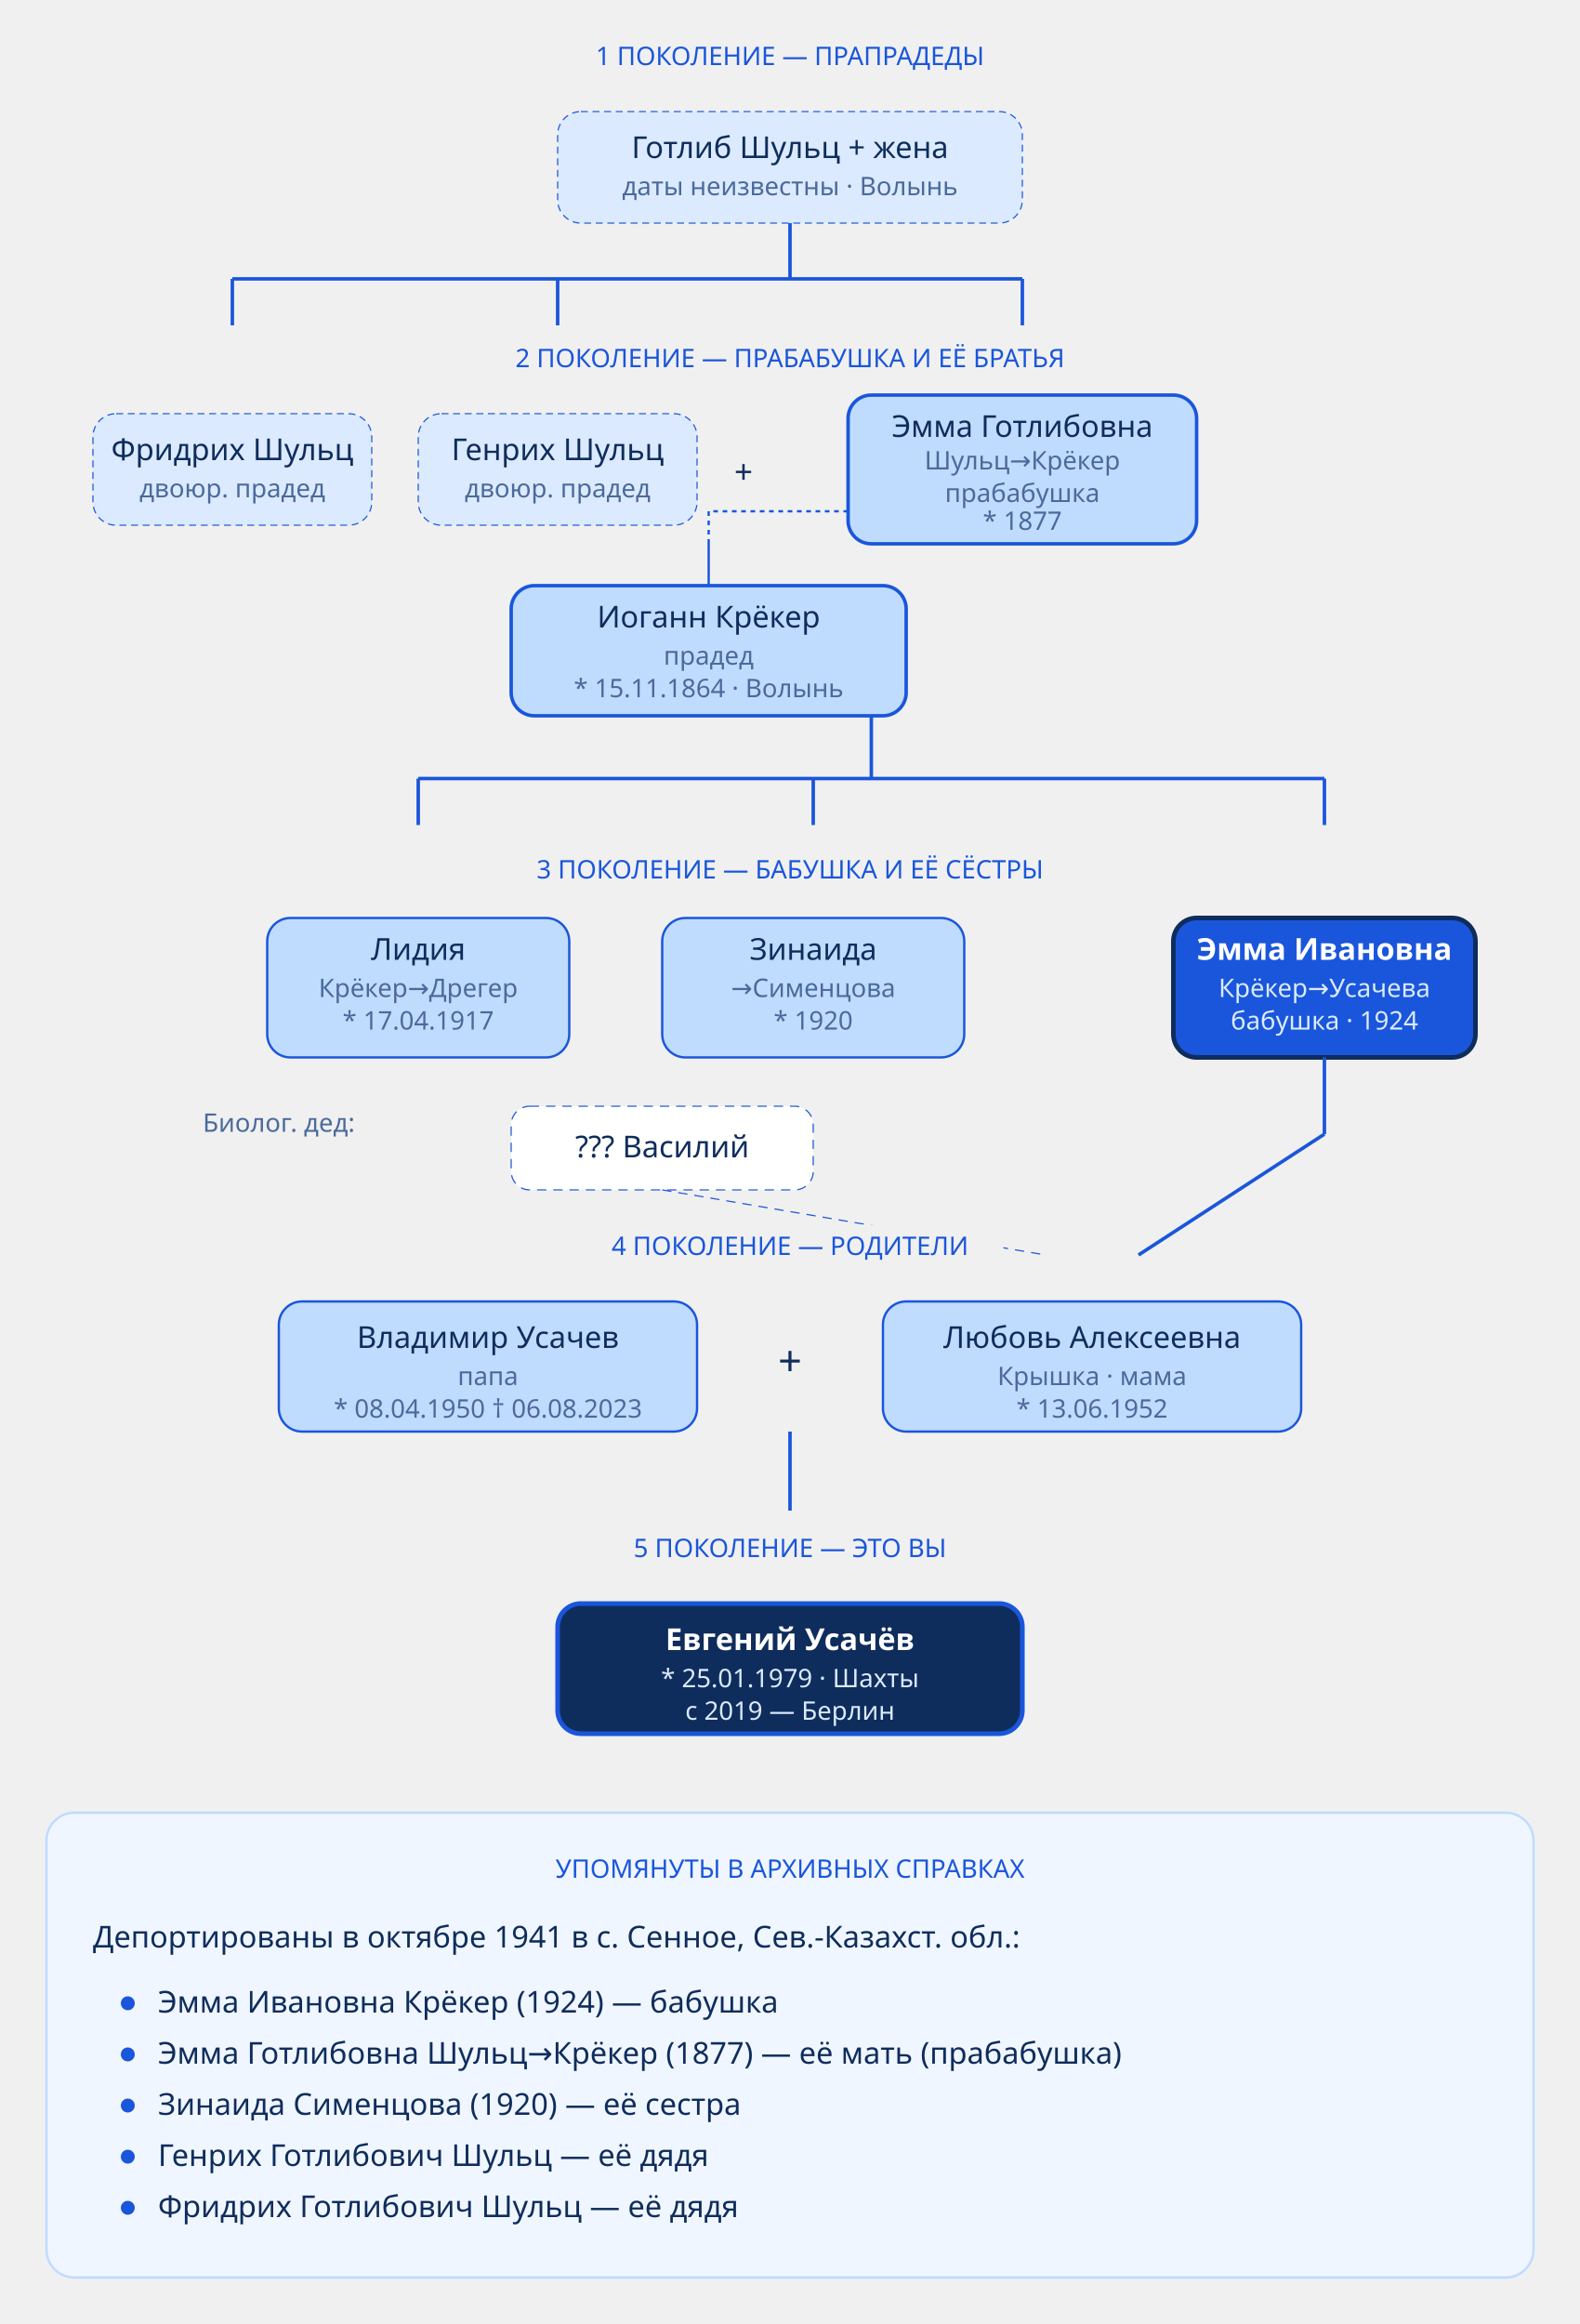
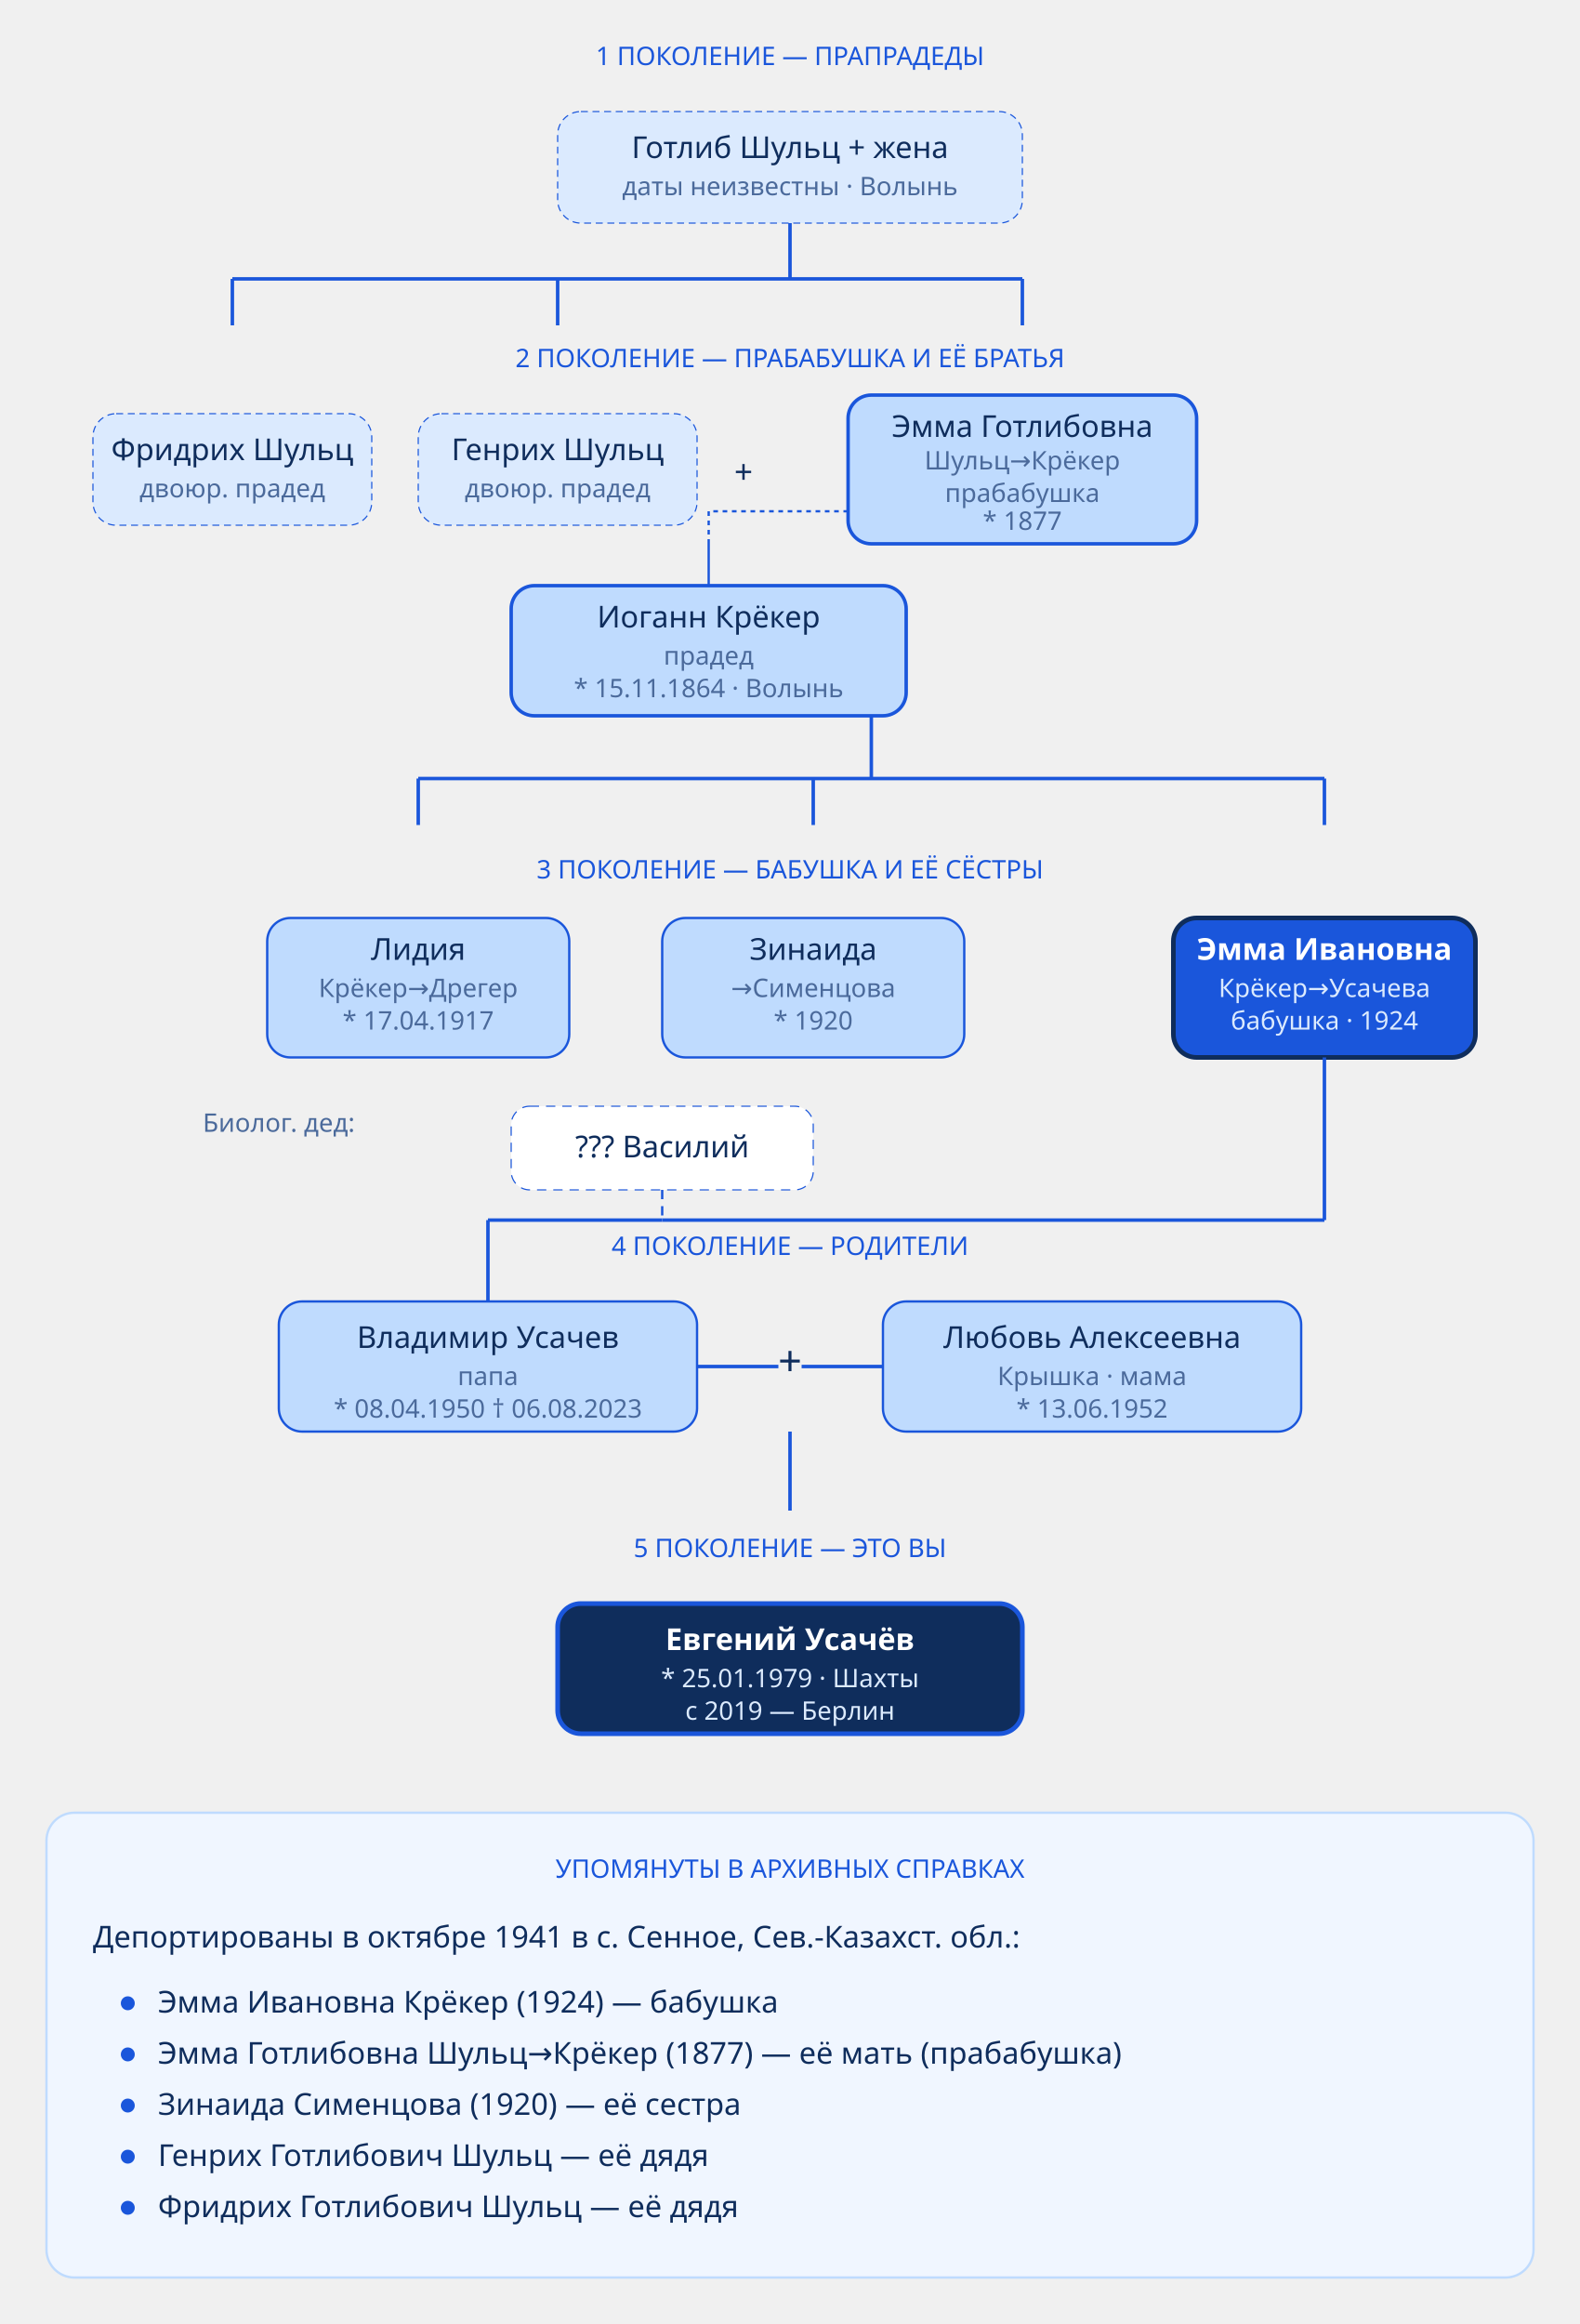
<svg xmlns="http://www.w3.org/2000/svg" width="100%" viewBox="0 0 680 1000" role="img" style="">
  <defs>
    <mask id="imagine-text-gaps-lguzhl" maskUnits="userSpaceOnUse">
      <rect x="0" y="0" width="680" height="1000" fill="white" />
      <rect x="227.465" y="15" width="225.07" height="18" fill="black" rx="2" />
      <rect x="270.395" y="53" width="139.211" height="20.5" fill="black" rx="2" />
      <rect x="267.742" y="71" width="144.516" height="18" fill="black" rx="2" />
      <rect x="197.414" y="145" width="285.172" height="18" fill="black" rx="2" />
      <rect x="47" y="183" width="106" height="20.5" fill="black" rx="2" />
      <rect x="57.891" y="201" width="84.219" height="18" fill="black" rx="2" />
      <rect x="193.305" y="183" width="93.391" height="20.5" fill="black" rx="2" />
      <rect x="197.891" y="201" width="84.219" height="18" fill="black" rx="2" />
      <rect x="381.887" y="173" width="116.227" height="20.5" fill="black" rx="2" />
      <rect x="395.586" y="189" width="88.828" height="18" fill="black" rx="2" />
      <rect x="404.547" y="203" width="70.906" height="18" fill="black" rx="2" />
      <rect x="409.812" y="215" width="60.375" height="18" fill="black" rx="2" />
      <rect x="311.52" y="192" width="16.961" height="21.5" fill="black" rx="2" />
      <rect x="255.512" y="255" width="98.977" height="20.5" fill="black" rx="2" />
      <rect x="282.098" y="273" width="45.805" height="18" fill="black" rx="2" />
      <rect x="250.418" y="287" width="109.164" height="18" fill="black" rx="2" />
      <rect x="208.664" y="365" width="262.672" height="18" fill="black" rx="2" />
      <rect x="156.383" y="398" width="47.234" height="20.5" fill="black" rx="2" />
      <rect x="134.266" y="416" width="91.469" height="18" fill="black" rx="2" />
      <rect x="147.754" y="430" width="64.492" height="18" fill="black" rx="2" />
      <rect x="319.301" y="398" width="61.398" height="20.5" fill="black" rx="2" />
      <rect x="312.406" y="416" width="75.188" height="18" fill="black" rx="2" />
      <rect x="330.461" y="430" width="39.078" height="18" fill="black" rx="2" />
      <rect x="515.371" y="398" width="109.258" height="20.5" fill="black" rx="2" />
      <rect x="521.004" y="416" width="97.992" height="18" fill="black" rx="2" />
      <rect x="528.5" y="430" width="83" height="18" fill="black" rx="2" />
      <rect x="84.168" y="474" width="71.664" height="18" fill="black" rx="2" />
      <rect x="242.574" y="483" width="84.852" height="20.5" fill="black" rx="2" />
      <rect x="248.148" y="527" width="183.703" height="18" fill="black" rx="2" />
      <rect x="151.613" y="565" width="116.773" height="20.5" fill="black" rx="2" />
      <rect x="193.762" y="583" width="32.477" height="18" fill="black" rx="2" />
      <rect x="141.633" y="597" width="136.734" height="18" fill="black" rx="2" />
      <rect x="330.238" y="572" width="19.523" height="26.5" fill="black" rx="2" />
      <rect x="404.496" y="565" width="131.008" height="20.5" fill="black" rx="2" />
      <rect x="427.871" y="583" width="84.258" height="18" fill="black" rx="2" />
      <rect x="436.625" y="597" width="66.75" height="18" fill="black" rx="2" />
      <rect x="258.594" y="657" width="162.812" height="18" fill="black" rx="2" />
      <rect x="286.531" y="695" width="106.938" height="20.5" fill="black" rx="2" />
      <rect x="285.32" y="713" width="109.359" height="18" fill="black" rx="2" />
      <rect x="293.383" y="727" width="93.234" height="18" fill="black" rx="2" />
      <rect x="187.914" y="795" width="304.172" height="18" fill="black" rx="2" />
      <rect x="36" y="823" width="362.508" height="20.5" fill="black" rx="2" />
      <rect x="64" y="851" width="298.539" height="20.5" fill="black" rx="2" />
      <rect x="64" y="873" width="357.719" height="20.5" fill="black" rx="2" />
      <rect x="64" y="895" width="250.969" height="20.5" fill="black" rx="2" />
      <rect x="64" y="917" width="233.68" height="20.5" fill="black" rx="2" />
      <rect x="64" y="939" width="246.281" height="20.5" fill="black" rx="2" />
    </mask>
  </defs>
  <text x="340" y="28" text-anchor="middle" style="fill:rgb(26, 86, 219);stroke:none;color:rgb(0, 0, 0);stroke-width:1px;stroke-linecap:butt;stroke-linejoin:miter;opacity:1;font-family:&quot;Anthropic Sans&quot;, sans-serif;font-size:11px;font-weight:500;text-anchor:middle;dominant-baseline:auto">1 ПОКОЛЕНИЕ — ПРАПРАДЕДЫ</text>
  <rect x="240" y="48" width="200" height="48" rx="10" fill="#dbeafe" stroke="#1a56db" stroke-width="0.5" stroke-dasharray="3,2" style="fill:rgb(219, 234, 254);stroke:rgb(26, 86, 219);color:rgb(0, 0, 0);stroke-width:0.5px;stroke-dasharray:3px, 2px;stroke-linecap:butt;stroke-linejoin:miter;opacity:1;font-family:&quot;Anthropic Sans&quot;, -apple-system, &quot;system-ui&quot;, &quot;Segoe UI&quot;, sans-serif;font-size:16px;font-weight:400;text-anchor:start;dominant-baseline:auto" />
  <text x="340" y="68" text-anchor="middle" style="fill:rgb(15, 45, 92);stroke:none;color:rgb(0, 0, 0);stroke-width:1px;stroke-linecap:butt;stroke-linejoin:miter;opacity:1;font-family:&quot;Anthropic Sans&quot;, sans-serif;font-size:13px;font-weight:500;text-anchor:middle;dominant-baseline:auto">Готлиб Шульц + жена</text>
  <text x="340" y="84" text-anchor="middle" style="fill:rgb(75, 106, 155);stroke:none;color:rgb(0, 0, 0);stroke-width:1px;stroke-linecap:butt;stroke-linejoin:miter;opacity:1;font-family:&quot;Anthropic Sans&quot;, sans-serif;font-size:11px;font-weight:400;text-anchor:middle;dominant-baseline:auto">даты неизвестны · Волынь</text>
  <line x1="340" y1="96" x2="340" y2="120" stroke="#1a56db" stroke-width="1.5" style="fill:rgb(0, 0, 0);stroke:rgb(26, 86, 219);color:rgb(0, 0, 0);stroke-width:1.5px;stroke-linecap:butt;stroke-linejoin:miter;opacity:1;font-family:&quot;Anthropic Sans&quot;, -apple-system, &quot;system-ui&quot;, &quot;Segoe UI&quot;, sans-serif;font-size:16px;font-weight:400;text-anchor:start;dominant-baseline:auto" />
  <line x1="100" y1="120" x2="440" y2="120" stroke="#1a56db" stroke-width="1.5" style="fill:rgb(0, 0, 0);stroke:rgb(26, 86, 219);color:rgb(0, 0, 0);stroke-width:1.5px;stroke-linecap:butt;stroke-linejoin:miter;opacity:1;font-family:&quot;Anthropic Sans&quot;, -apple-system, &quot;system-ui&quot;, &quot;Segoe UI&quot;, sans-serif;font-size:16px;font-weight:400;text-anchor:start;dominant-baseline:auto" />
  <line x1="100" y1="120" x2="100" y2="140" stroke="#1a56db" stroke-width="1.5" style="fill:rgb(0, 0, 0);stroke:rgb(26, 86, 219);color:rgb(0, 0, 0);stroke-width:1.5px;stroke-linecap:butt;stroke-linejoin:miter;opacity:1;font-family:&quot;Anthropic Sans&quot;, -apple-system, &quot;system-ui&quot;, &quot;Segoe UI&quot;, sans-serif;font-size:16px;font-weight:400;text-anchor:start;dominant-baseline:auto" />
  <line x1="240" y1="120" x2="240" y2="140" stroke="#1a56db" stroke-width="1.5" style="fill:rgb(0, 0, 0);stroke:rgb(26, 86, 219);color:rgb(0, 0, 0);stroke-width:1.5px;stroke-linecap:butt;stroke-linejoin:miter;opacity:1;font-family:&quot;Anthropic Sans&quot;, -apple-system, &quot;system-ui&quot;, &quot;Segoe UI&quot;, sans-serif;font-size:16px;font-weight:400;text-anchor:start;dominant-baseline:auto" />
  <line x1="440" y1="120" x2="440" y2="140" stroke="#1a56db" stroke-width="1.5" style="fill:rgb(0, 0, 0);stroke:rgb(26, 86, 219);color:rgb(0, 0, 0);stroke-width:1.5px;stroke-linecap:butt;stroke-linejoin:miter;opacity:1;font-family:&quot;Anthropic Sans&quot;, -apple-system, &quot;system-ui&quot;, &quot;Segoe UI&quot;, sans-serif;font-size:16px;font-weight:400;text-anchor:start;dominant-baseline:auto" />
  <text x="340" y="158" text-anchor="middle" style="fill:rgb(26, 86, 219);stroke:none;color:rgb(0, 0, 0);stroke-width:1px;stroke-linecap:butt;stroke-linejoin:miter;opacity:1;font-family:&quot;Anthropic Sans&quot;, sans-serif;font-size:11px;font-weight:500;text-anchor:middle;dominant-baseline:auto">2 ПОКОЛЕНИЕ — ПРАБАБУШКА И ЕЁ БРАТЬЯ</text>
  <rect x="40" y="178" width="120" height="48" rx="10" fill="#dbeafe" stroke="#1a56db" stroke-width="0.5" stroke-dasharray="3,2" style="fill:rgb(219, 234, 254);stroke:rgb(26, 86, 219);color:rgb(0, 0, 0);stroke-width:0.5px;stroke-dasharray:3px, 2px;stroke-linecap:butt;stroke-linejoin:miter;opacity:1;font-family:&quot;Anthropic Sans&quot;, -apple-system, &quot;system-ui&quot;, &quot;Segoe UI&quot;, sans-serif;font-size:16px;font-weight:400;text-anchor:start;dominant-baseline:auto" />
  <text x="100" y="198" text-anchor="middle" style="fill:rgb(15, 45, 92);stroke:none;color:rgb(0, 0, 0);stroke-width:1px;stroke-linecap:butt;stroke-linejoin:miter;opacity:1;font-family:&quot;Anthropic Sans&quot;, sans-serif;font-size:13px;font-weight:500;text-anchor:middle;dominant-baseline:auto">Фридрих Шульц</text>
  <text x="100" y="214" text-anchor="middle" style="fill:rgb(75, 106, 155);stroke:none;color:rgb(0, 0, 0);stroke-width:1px;stroke-linecap:butt;stroke-linejoin:miter;opacity:1;font-family:&quot;Anthropic Sans&quot;, sans-serif;font-size:11px;font-weight:400;text-anchor:middle;dominant-baseline:auto">двоюр. прадед</text>
  <rect x="180" y="178" width="120" height="48" rx="10" fill="#dbeafe" stroke="#1a56db" stroke-width="0.5" stroke-dasharray="3,2" style="fill:rgb(219, 234, 254);stroke:rgb(26, 86, 219);color:rgb(0, 0, 0);stroke-width:0.5px;stroke-dasharray:3px, 2px;stroke-linecap:butt;stroke-linejoin:miter;opacity:1;font-family:&quot;Anthropic Sans&quot;, -apple-system, &quot;system-ui&quot;, &quot;Segoe UI&quot;, sans-serif;font-size:16px;font-weight:400;text-anchor:start;dominant-baseline:auto" />
  <text x="240" y="198" text-anchor="middle" style="fill:rgb(15, 45, 92);stroke:none;color:rgb(0, 0, 0);stroke-width:1px;stroke-linecap:butt;stroke-linejoin:miter;opacity:1;font-family:&quot;Anthropic Sans&quot;, sans-serif;font-size:13px;font-weight:500;text-anchor:middle;dominant-baseline:auto">Генрих Шульц</text>
  <text x="240" y="214" text-anchor="middle" style="fill:rgb(75, 106, 155);stroke:none;color:rgb(0, 0, 0);stroke-width:1px;stroke-linecap:butt;stroke-linejoin:miter;opacity:1;font-family:&quot;Anthropic Sans&quot;, sans-serif;font-size:11px;font-weight:400;text-anchor:middle;dominant-baseline:auto">двоюр. прадед</text>
  <rect x="365" y="170" width="150" height="64" rx="10" fill="#bfdbfe" stroke="#1a56db" stroke-width="1.5" style="fill:rgb(191, 219, 254);stroke:rgb(26, 86, 219);color:rgb(0, 0, 0);stroke-width:1.5px;stroke-linecap:butt;stroke-linejoin:miter;opacity:1;font-family:&quot;Anthropic Sans&quot;, -apple-system, &quot;system-ui&quot;, &quot;Segoe UI&quot;, sans-serif;font-size:16px;font-weight:400;text-anchor:start;dominant-baseline:auto" />
  <text x="440" y="188" text-anchor="middle" style="fill:rgb(15, 45, 92);stroke:none;color:rgb(0, 0, 0);stroke-width:1px;stroke-linecap:butt;stroke-linejoin:miter;opacity:1;font-family:&quot;Anthropic Sans&quot;, sans-serif;font-size:13px;font-weight:500;text-anchor:middle;dominant-baseline:auto">Эмма Готлибовна</text>
  <text x="440" y="202" text-anchor="middle" style="fill:rgb(75, 106, 155);stroke:none;color:rgb(0, 0, 0);stroke-width:1px;stroke-linecap:butt;stroke-linejoin:miter;opacity:1;font-family:&quot;Anthropic Sans&quot;, sans-serif;font-size:11px;font-weight:400;text-anchor:middle;dominant-baseline:auto">Шульц→Крёкер</text>
  <text x="440" y="216" text-anchor="middle" style="fill:rgb(75, 106, 155);stroke:none;color:rgb(0, 0, 0);stroke-width:1px;stroke-linecap:butt;stroke-linejoin:miter;opacity:1;font-family:&quot;Anthropic Sans&quot;, sans-serif;font-size:11px;font-weight:400;text-anchor:middle;dominant-baseline:auto">прабабушка</text>
  <text x="440" y="228" text-anchor="middle" style="fill:rgb(75, 106, 155);stroke:none;color:rgb(0, 0, 0);stroke-width:1px;stroke-linecap:butt;stroke-linejoin:miter;opacity:1;font-family:&quot;Anthropic Sans&quot;, sans-serif;font-size:11px;font-weight:400;text-anchor:middle;dominant-baseline:auto">* 1877</text>
  <text x="320" y="208" text-anchor="middle" style="font-size:14px;fill:rgb(15, 45, 92);stroke:none;color:rgb(0, 0, 0);stroke-width:1px;stroke-linecap:butt;stroke-linejoin:miter;opacity:1;font-family:&quot;Anthropic Sans&quot;, sans-serif;font-size:14px;font-weight:500;text-anchor:middle;dominant-baseline:auto">+</text>
  <rect x="220" y="252" width="170" height="56" rx="10" fill="#bfdbfe" stroke="#1a56db" stroke-width="1.5" style="fill:rgb(191, 219, 254);stroke:rgb(26, 86, 219);color:rgb(0, 0, 0);stroke-width:1.5px;stroke-linecap:butt;stroke-linejoin:miter;opacity:1;font-family:&quot;Anthropic Sans&quot;, -apple-system, &quot;system-ui&quot;, &quot;Segoe UI&quot;, sans-serif;font-size:16px;font-weight:400;text-anchor:start;dominant-baseline:auto" />
  <text x="305" y="270" text-anchor="middle" style="fill:rgb(15, 45, 92);stroke:none;color:rgb(0, 0, 0);stroke-width:1px;stroke-linecap:butt;stroke-linejoin:miter;opacity:1;font-family:&quot;Anthropic Sans&quot;, sans-serif;font-size:13px;font-weight:500;text-anchor:middle;dominant-baseline:auto">Иоганн Крёкер</text>
  <text x="305" y="286" text-anchor="middle" style="fill:rgb(75, 106, 155);stroke:none;color:rgb(0, 0, 0);stroke-width:1px;stroke-linecap:butt;stroke-linejoin:miter;opacity:1;font-family:&quot;Anthropic Sans&quot;, sans-serif;font-size:11px;font-weight:400;text-anchor:middle;dominant-baseline:auto">прадед</text>
  <text x="305" y="300" text-anchor="middle" style="fill:rgb(75, 106, 155);stroke:none;color:rgb(0, 0, 0);stroke-width:1px;stroke-linecap:butt;stroke-linejoin:miter;opacity:1;font-family:&quot;Anthropic Sans&quot;, sans-serif;font-size:11px;font-weight:400;text-anchor:middle;dominant-baseline:auto">* 15.11.1864 · Волынь</text>
  <line x1="305" y1="234" x2="305" y2="252" stroke="#1a56db" stroke-width="1" stroke-dasharray="2,2" style="fill:rgb(0, 0, 0);stroke:rgb(26, 86, 219);color:rgb(0, 0, 0);stroke-width:1px;stroke-dasharray:2px, 2px;stroke-linecap:butt;stroke-linejoin:miter;opacity:1;font-family:&quot;Anthropic Sans&quot;, -apple-system, &quot;system-ui&quot;, &quot;Segoe UI&quot;, sans-serif;font-size:16px;font-weight:400;text-anchor:start;dominant-baseline:auto" />
  <line x1="365" y1="220" x2="305" y2="220" stroke="#1a56db" stroke-width="1" stroke-dasharray="2,2" style="fill:rgb(0, 0, 0);stroke:rgb(26, 86, 219);color:rgb(0, 0, 0);stroke-width:1px;stroke-dasharray:2px, 2px;stroke-linecap:butt;stroke-linejoin:miter;opacity:1;font-family:&quot;Anthropic Sans&quot;, -apple-system, &quot;system-ui&quot;, &quot;Segoe UI&quot;, sans-serif;font-size:16px;font-weight:400;text-anchor:start;dominant-baseline:auto" />
  <line x1="305" y1="220" x2="305" y2="252" stroke="#1a56db" stroke-width="1" stroke-dasharray="2,2" style="fill:rgb(0, 0, 0);stroke:rgb(26, 86, 219);color:rgb(0, 0, 0);stroke-width:1px;stroke-dasharray:2px, 2px;stroke-linecap:butt;stroke-linejoin:miter;opacity:1;font-family:&quot;Anthropic Sans&quot;, -apple-system, &quot;system-ui&quot;, &quot;Segoe UI&quot;, sans-serif;font-size:16px;font-weight:400;text-anchor:start;dominant-baseline:auto" />
  <line x1="375" y1="308" x2="375" y2="335" stroke="#1a56db" stroke-width="1.5" style="fill:rgb(0, 0, 0);stroke:rgb(26, 86, 219);color:rgb(0, 0, 0);stroke-width:1.5px;stroke-linecap:butt;stroke-linejoin:miter;opacity:1;font-family:&quot;Anthropic Sans&quot;, -apple-system, &quot;system-ui&quot;, &quot;Segoe UI&quot;, sans-serif;font-size:16px;font-weight:400;text-anchor:start;dominant-baseline:auto" />
  <line x1="180" y1="335" x2="570" y2="335" stroke="#1a56db" stroke-width="1.5" style="fill:rgb(0, 0, 0);stroke:rgb(26, 86, 219);color:rgb(0, 0, 0);stroke-width:1.5px;stroke-linecap:butt;stroke-linejoin:miter;opacity:1;font-family:&quot;Anthropic Sans&quot;, -apple-system, &quot;system-ui&quot;, &quot;Segoe UI&quot;, sans-serif;font-size:16px;font-weight:400;text-anchor:start;dominant-baseline:auto" />
  <line x1="180" y1="335" x2="180" y2="355" stroke="#1a56db" stroke-width="1.5" style="fill:rgb(0, 0, 0);stroke:rgb(26, 86, 219);color:rgb(0, 0, 0);stroke-width:1.5px;stroke-linecap:butt;stroke-linejoin:miter;opacity:1;font-family:&quot;Anthropic Sans&quot;, -apple-system, &quot;system-ui&quot;, &quot;Segoe UI&quot;, sans-serif;font-size:16px;font-weight:400;text-anchor:start;dominant-baseline:auto" />
  <line x1="350" y1="335" x2="350" y2="355" stroke="#1a56db" stroke-width="1.5" style="fill:rgb(0, 0, 0);stroke:rgb(26, 86, 219);color:rgb(0, 0, 0);stroke-width:1.5px;stroke-linecap:butt;stroke-linejoin:miter;opacity:1;font-family:&quot;Anthropic Sans&quot;, -apple-system, &quot;system-ui&quot;, &quot;Segoe UI&quot;, sans-serif;font-size:16px;font-weight:400;text-anchor:start;dominant-baseline:auto" />
  <line x1="570" y1="335" x2="570" y2="355" stroke="#1a56db" stroke-width="1.5" style="fill:rgb(0, 0, 0);stroke:rgb(26, 86, 219);color:rgb(0, 0, 0);stroke-width:1.5px;stroke-linecap:butt;stroke-linejoin:miter;opacity:1;font-family:&quot;Anthropic Sans&quot;, -apple-system, &quot;system-ui&quot;, &quot;Segoe UI&quot;, sans-serif;font-size:16px;font-weight:400;text-anchor:start;dominant-baseline:auto" />
  <text x="340" y="378" text-anchor="middle" style="fill:rgb(26, 86, 219);stroke:none;color:rgb(0, 0, 0);stroke-width:1px;stroke-linecap:butt;stroke-linejoin:miter;opacity:1;font-family:&quot;Anthropic Sans&quot;, sans-serif;font-size:11px;font-weight:500;text-anchor:middle;dominant-baseline:auto">3 ПОКОЛЕНИЕ — БАБУШКА И ЕЁ СЁСТРЫ</text>
  <rect x="115" y="395" width="130" height="60" rx="10" fill="#bfdbfe" stroke="#1a56db" stroke-width="1" style="fill:rgb(191, 219, 254);stroke:rgb(26, 86, 219);color:rgb(0, 0, 0);stroke-width:1px;stroke-linecap:butt;stroke-linejoin:miter;opacity:1;font-family:&quot;Anthropic Sans&quot;, -apple-system, &quot;system-ui&quot;, &quot;Segoe UI&quot;, sans-serif;font-size:16px;font-weight:400;text-anchor:start;dominant-baseline:auto" />
  <text x="180" y="413" text-anchor="middle" style="fill:rgb(15, 45, 92);stroke:none;color:rgb(0, 0, 0);stroke-width:1px;stroke-linecap:butt;stroke-linejoin:miter;opacity:1;font-family:&quot;Anthropic Sans&quot;, sans-serif;font-size:13px;font-weight:500;text-anchor:middle;dominant-baseline:auto">Лидия</text>
  <text x="180" y="429" text-anchor="middle" style="fill:rgb(75, 106, 155);stroke:none;color:rgb(0, 0, 0);stroke-width:1px;stroke-linecap:butt;stroke-linejoin:miter;opacity:1;font-family:&quot;Anthropic Sans&quot;, sans-serif;font-size:11px;font-weight:400;text-anchor:middle;dominant-baseline:auto">Крёкер→Дрегер</text>
  <text x="180" y="443" text-anchor="middle" style="fill:rgb(75, 106, 155);stroke:none;color:rgb(0, 0, 0);stroke-width:1px;stroke-linecap:butt;stroke-linejoin:miter;opacity:1;font-family:&quot;Anthropic Sans&quot;, sans-serif;font-size:11px;font-weight:400;text-anchor:middle;dominant-baseline:auto">* 17.04.1917</text>
  <rect x="285" y="395" width="130" height="60" rx="10" fill="#bfdbfe" stroke="#1a56db" stroke-width="1" style="fill:rgb(191, 219, 254);stroke:rgb(26, 86, 219);color:rgb(0, 0, 0);stroke-width:1px;stroke-linecap:butt;stroke-linejoin:miter;opacity:1;font-family:&quot;Anthropic Sans&quot;, -apple-system, &quot;system-ui&quot;, &quot;Segoe UI&quot;, sans-serif;font-size:16px;font-weight:400;text-anchor:start;dominant-baseline:auto" />
  <text x="350" y="413" text-anchor="middle" style="fill:rgb(15, 45, 92);stroke:none;color:rgb(0, 0, 0);stroke-width:1px;stroke-linecap:butt;stroke-linejoin:miter;opacity:1;font-family:&quot;Anthropic Sans&quot;, sans-serif;font-size:13px;font-weight:500;text-anchor:middle;dominant-baseline:auto">Зинаида</text>
  <text x="350" y="429" text-anchor="middle" style="fill:rgb(75, 106, 155);stroke:none;color:rgb(0, 0, 0);stroke-width:1px;stroke-linecap:butt;stroke-linejoin:miter;opacity:1;font-family:&quot;Anthropic Sans&quot;, sans-serif;font-size:11px;font-weight:400;text-anchor:middle;dominant-baseline:auto">→Сименцова</text>
  <text x="350" y="443" text-anchor="middle" style="fill:rgb(75, 106, 155);stroke:none;color:rgb(0, 0, 0);stroke-width:1px;stroke-linecap:butt;stroke-linejoin:miter;opacity:1;font-family:&quot;Anthropic Sans&quot;, sans-serif;font-size:11px;font-weight:400;text-anchor:middle;dominant-baseline:auto">* 1920</text>
  <rect x="505" y="395" width="130" height="60" rx="10" fill="#1a56db" stroke="#0f2d5c" stroke-width="2" style="fill:rgb(26, 86, 219);stroke:rgb(15, 45, 92);color:rgb(0, 0, 0);stroke-width:2px;stroke-linecap:butt;stroke-linejoin:miter;opacity:1;font-family:&quot;Anthropic Sans&quot;, -apple-system, &quot;system-ui&quot;, &quot;Segoe UI&quot;, sans-serif;font-size:16px;font-weight:400;text-anchor:start;dominant-baseline:auto" />
  <text x="570" y="413" text-anchor="middle" style="fill:rgb(255, 255, 255);stroke:none;color:rgb(0, 0, 0);stroke-width:1px;stroke-linecap:butt;stroke-linejoin:miter;opacity:1;font-family:&quot;Anthropic Sans&quot;, sans-serif;font-size:13px;font-weight:600;text-anchor:middle;dominant-baseline:auto">Эмма Ивановна</text>
  <text x="570" y="429" text-anchor="middle" style="fill:rgb(219, 234, 254);stroke:none;color:rgb(0, 0, 0);stroke-width:1px;stroke-linecap:butt;stroke-linejoin:miter;opacity:1;font-family:&quot;Anthropic Sans&quot;, sans-serif;font-size:11px;font-weight:400;text-anchor:middle;dominant-baseline:auto">Крёкер→Усачева</text>
  <text x="570" y="443" text-anchor="middle" style="fill:rgb(219, 234, 254);stroke:none;color:rgb(0, 0, 0);stroke-width:1px;stroke-linecap:butt;stroke-linejoin:miter;opacity:1;font-family:&quot;Anthropic Sans&quot;, sans-serif;font-size:11px;font-weight:400;text-anchor:middle;dominant-baseline:auto">бабушка · 1924</text>
-   <line x1="570" y1="455" x2="570" y2="488" stroke="#1a56db" stroke-width="1.5" style="fill:rgb(0, 0, 0);stroke:rgb(26, 86, 219);color:rgb(0, 0, 0);stroke-width:1.5px;stroke-linecap:butt;stroke-linejoin:miter;opacity:1;font-family:&quot;Anthropic Sans&quot;, -apple-system, &quot;system-ui&quot;, &quot;Segoe UI&quot;, sans-serif;font-size:16px;font-weight:400;text-anchor:start;dominant-baseline:auto" />
  <text x="120" y="487" text-anchor="middle" style="fill:rgb(75, 106, 155);stroke:none;color:rgb(0, 0, 0);stroke-width:1px;stroke-linecap:butt;stroke-linejoin:miter;opacity:1;font-family:&quot;Anthropic Sans&quot;, sans-serif;font-size:11px;font-weight:400;text-anchor:middle;dominant-baseline:auto">Биолог. дед:</text>
  <rect x="220" y="476" width="130" height="36" rx="8" fill="#fff" stroke="#1a56db" stroke-width="0.5" stroke-dasharray="4,3" style="fill:rgb(255, 255, 255);stroke:rgb(26, 86, 219);color:rgb(0, 0, 0);stroke-width:0.5px;stroke-dasharray:4px, 3px;stroke-linecap:butt;stroke-linejoin:miter;opacity:1;font-family:&quot;Anthropic Sans&quot;, -apple-system, &quot;system-ui&quot;, &quot;Segoe UI&quot;, sans-serif;font-size:16px;font-weight:400;text-anchor:start;dominant-baseline:auto" />
  <text x="285" y="498" text-anchor="middle" style="fill:rgb(15, 45, 92);stroke:none;color:rgb(0, 0, 0);stroke-width:1px;stroke-linecap:butt;stroke-linejoin:miter;opacity:1;font-family:&quot;Anthropic Sans&quot;, sans-serif;font-size:13px;font-weight:500;text-anchor:middle;dominant-baseline:auto">??? Василий</text>
-   <line x1="285" y1="512" x2="450" y2="540" stroke="#1a56db" stroke-width="0.5" stroke-dasharray="4,3" mask="url(#imagine-text-gaps-lguzhl)" style="fill:rgb(0, 0, 0);stroke:rgb(26, 86, 219);color:rgb(0, 0, 0);stroke-width:0.5px;stroke-dasharray:4px, 3px;stroke-linecap:butt;stroke-linejoin:miter;opacity:1;font-family:&quot;Anthropic Sans&quot;, -apple-system, &quot;system-ui&quot;, &quot;Segoe UI&quot;, sans-serif;font-size:16px;font-weight:400;text-anchor:start;dominant-baseline:auto" />
-   <line x1="570" y1="488" x2="490" y2="540" stroke="#1a56db" stroke-width="1.5" style="fill:rgb(0, 0, 0);stroke:rgb(26, 86, 219);color:rgb(0, 0, 0);stroke-width:1.5px;stroke-linecap:butt;stroke-linejoin:miter;opacity:1;font-family:&quot;Anthropic Sans&quot;, -apple-system, &quot;system-ui&quot;, &quot;Segoe UI&quot;, sans-serif;font-size:16px;font-weight:400;text-anchor:start;dominant-baseline:auto" />
  <text x="340" y="540" text-anchor="middle" style="fill:rgb(26, 86, 219);stroke:none;color:rgb(0, 0, 0);stroke-width:1px;stroke-linecap:butt;stroke-linejoin:miter;opacity:1;font-family:&quot;Anthropic Sans&quot;, sans-serif;font-size:11px;font-weight:500;text-anchor:middle;dominant-baseline:auto">4 ПОКОЛЕНИЕ — РОДИТЕЛИ</text>
  <rect x="120" y="560" width="180" height="56" rx="10" fill="#bfdbfe" stroke="#1a56db" stroke-width="1" style="fill:rgb(191, 219, 254);stroke:rgb(26, 86, 219);color:rgb(0, 0, 0);stroke-width:1px;stroke-linecap:butt;stroke-linejoin:miter;opacity:1;font-family:&quot;Anthropic Sans&quot;, -apple-system, &quot;system-ui&quot;, &quot;Segoe UI&quot;, sans-serif;font-size:16px;font-weight:400;text-anchor:start;dominant-baseline:auto" />
  <text x="210" y="580" text-anchor="middle" style="fill:rgb(15, 45, 92);stroke:none;color:rgb(0, 0, 0);stroke-width:1px;stroke-linecap:butt;stroke-linejoin:miter;opacity:1;font-family:&quot;Anthropic Sans&quot;, sans-serif;font-size:13px;font-weight:500;text-anchor:middle;dominant-baseline:auto">Владимир Усачев</text>
  <text x="210" y="596" text-anchor="middle" style="fill:rgb(75, 106, 155);stroke:none;color:rgb(0, 0, 0);stroke-width:1px;stroke-linecap:butt;stroke-linejoin:miter;opacity:1;font-family:&quot;Anthropic Sans&quot;, sans-serif;font-size:11px;font-weight:400;text-anchor:middle;dominant-baseline:auto">папа</text>
  <text x="210" y="610" text-anchor="middle" style="fill:rgb(75, 106, 155);stroke:none;color:rgb(0, 0, 0);stroke-width:1px;stroke-linecap:butt;stroke-linejoin:miter;opacity:1;font-family:&quot;Anthropic Sans&quot;, sans-serif;font-size:11px;font-weight:400;text-anchor:middle;dominant-baseline:auto">* 08.04.1950 † 06.08.2023</text>
  <text x="340" y="592" text-anchor="middle" style="font-size:18px;fill:rgb(15, 45, 92);stroke:none;color:rgb(0, 0, 0);stroke-width:1px;stroke-linecap:butt;stroke-linejoin:miter;opacity:1;font-family:&quot;Anthropic Sans&quot;, sans-serif;font-size:18px;font-weight:500;text-anchor:middle;dominant-baseline:auto">+</text>
  <rect x="380" y="560" width="180" height="56" rx="10" fill="#bfdbfe" stroke="#1a56db" stroke-width="1" style="fill:rgb(191, 219, 254);stroke:rgb(26, 86, 219);color:rgb(0, 0, 0);stroke-width:1px;stroke-linecap:butt;stroke-linejoin:miter;opacity:1;font-family:&quot;Anthropic Sans&quot;, -apple-system, &quot;system-ui&quot;, &quot;Segoe UI&quot;, sans-serif;font-size:16px;font-weight:400;text-anchor:start;dominant-baseline:auto" />
  <text x="470" y="580" text-anchor="middle" style="fill:rgb(15, 45, 92);stroke:none;color:rgb(0, 0, 0);stroke-width:1px;stroke-linecap:butt;stroke-linejoin:miter;opacity:1;font-family:&quot;Anthropic Sans&quot;, sans-serif;font-size:13px;font-weight:500;text-anchor:middle;dominant-baseline:auto">Любовь Алексеевна</text>
  <text x="470" y="596" text-anchor="middle" style="fill:rgb(75, 106, 155);stroke:none;color:rgb(0, 0, 0);stroke-width:1px;stroke-linecap:butt;stroke-linejoin:miter;opacity:1;font-family:&quot;Anthropic Sans&quot;, sans-serif;font-size:11px;font-weight:400;text-anchor:middle;dominant-baseline:auto">Крышка · мама</text>
  <text x="470" y="610" text-anchor="middle" style="fill:rgb(75, 106, 155);stroke:none;color:rgb(0, 0, 0);stroke-width:1px;stroke-linecap:butt;stroke-linejoin:miter;opacity:1;font-family:&quot;Anthropic Sans&quot;, sans-serif;font-size:11px;font-weight:400;text-anchor:middle;dominant-baseline:auto">* 13.06.1952</text>
+   <line x1="570" y1="455" x2="570" y2="525" stroke="#1a56db" stroke-width="1.5" style="stroke:rgb(26, 86, 219);stroke-width:1.5px" />
+   <line x1="285" y1="512" x2="285" y2="525" stroke="#1a56db" stroke-width="1" stroke-dasharray="4,3" style="stroke:rgb(26, 86, 219);stroke-width:1px;stroke-dasharray:4 3" />
+   <line x1="285" y1="525" x2="570" y2="525" stroke="#1a56db" stroke-width="1.5" style="stroke:rgb(26, 86, 219);stroke-width:1.5px" />
+   <line x1="210" y1="525" x2="285" y2="525" stroke="#1a56db" stroke-width="1.5" style="stroke:rgb(26, 86, 219);stroke-width:1.5px" />
+   <line x1="210" y1="525" x2="210" y2="560" stroke="#1a56db" stroke-width="1.5" style="stroke:rgb(26, 86, 219);stroke-width:1.5px" />
+   <line x1="300" y1="588" x2="335" y2="588" stroke="#1a56db" stroke-width="1.5" style="stroke:rgb(26, 86, 219);stroke-width:1.5px" />
+   <line x1="345" y1="588" x2="380" y2="588" stroke="#1a56db" stroke-width="1.5" style="stroke:rgb(26, 86, 219);stroke-width:1.5px" />
  <line x1="340" y1="616" x2="340" y2="650" stroke="#1a56db" stroke-width="1.5" style="fill:rgb(0, 0, 0);stroke:rgb(26, 86, 219);color:rgb(0, 0, 0);stroke-width:1.5px;stroke-linecap:butt;stroke-linejoin:miter;opacity:1;font-family:&quot;Anthropic Sans&quot;, -apple-system, &quot;system-ui&quot;, &quot;Segoe UI&quot;, sans-serif;font-size:16px;font-weight:400;text-anchor:start;dominant-baseline:auto" />
  <text x="340" y="670" text-anchor="middle" style="fill:rgb(26, 86, 219);stroke:none;color:rgb(0, 0, 0);stroke-width:1px;stroke-linecap:butt;stroke-linejoin:miter;opacity:1;font-family:&quot;Anthropic Sans&quot;, sans-serif;font-size:11px;font-weight:500;text-anchor:middle;dominant-baseline:auto">5 ПОКОЛЕНИЕ — ЭТО ВЫ</text>
  <rect x="240" y="690" width="200" height="56" rx="10" fill="#0f2d5c" stroke="#1a56db" stroke-width="2" style="fill:rgb(15, 45, 92);stroke:rgb(26, 86, 219);color:rgb(0, 0, 0);stroke-width:2px;stroke-linecap:butt;stroke-linejoin:miter;opacity:1;font-family:&quot;Anthropic Sans&quot;, -apple-system, &quot;system-ui&quot;, &quot;Segoe UI&quot;, sans-serif;font-size:16px;font-weight:400;text-anchor:start;dominant-baseline:auto" />
  <text x="340" y="710" text-anchor="middle" style="fill:rgb(255, 255, 255);stroke:none;color:rgb(0, 0, 0);stroke-width:1px;stroke-linecap:butt;stroke-linejoin:miter;opacity:1;font-family:&quot;Anthropic Sans&quot;, sans-serif;font-size:13px;font-weight:600;text-anchor:middle;dominant-baseline:auto">Евгений Усачёв</text>
  <text x="340" y="726" text-anchor="middle" style="fill:rgb(219, 234, 254);stroke:none;color:rgb(0, 0, 0);stroke-width:1px;stroke-linecap:butt;stroke-linejoin:miter;opacity:1;font-family:&quot;Anthropic Sans&quot;, sans-serif;font-size:11px;font-weight:400;text-anchor:middle;dominant-baseline:auto">* 25.01.1979 · Шахты</text>
  <text x="340" y="740" text-anchor="middle" style="fill:rgb(219, 234, 254);stroke:none;color:rgb(0, 0, 0);stroke-width:1px;stroke-linecap:butt;stroke-linejoin:miter;opacity:1;font-family:&quot;Anthropic Sans&quot;, sans-serif;font-size:11px;font-weight:400;text-anchor:middle;dominant-baseline:auto">с 2019 — Берлин</text>
  <rect x="20" y="780" width="640" height="200" rx="12" fill="#f0f6ff" stroke="#bfdbfe" stroke-width="1" style="fill:rgb(240, 246, 255);stroke:rgb(191, 219, 254);color:rgb(0, 0, 0);stroke-width:1px;stroke-linecap:butt;stroke-linejoin:miter;opacity:1;font-family:&quot;Anthropic Sans&quot;, -apple-system, &quot;system-ui&quot;, &quot;Segoe UI&quot;, sans-serif;font-size:16px;font-weight:400;text-anchor:start;dominant-baseline:auto" />
  <text x="340" y="808" text-anchor="middle" style="fill:rgb(26, 86, 219);stroke:none;color:rgb(0, 0, 0);stroke-width:1px;stroke-linecap:butt;stroke-linejoin:miter;opacity:1;font-family:&quot;Anthropic Sans&quot;, sans-serif;font-size:11px;font-weight:500;text-anchor:middle;dominant-baseline:auto">УПОМЯНУТЫ В АРХИВНЫХ СПРАВКАХ</text>
  <text x="40" y="838" style="fill:rgb(15, 45, 92);stroke:none;color:rgb(0, 0, 0);stroke-width:1px;stroke-linecap:butt;stroke-linejoin:miter;opacity:1;font-family:&quot;Anthropic Sans&quot;, sans-serif;font-size:13px;font-weight:500;text-anchor:start;dominant-baseline:auto">Депортированы в октябре 1941 в с. Сенное, Сев.-Казахст. обл.:</text>
  <circle cx="55" cy="862" r="3" fill="#1a56db" style="fill:rgb(26, 86, 219);stroke:none;color:rgb(0, 0, 0);stroke-width:1px;stroke-linecap:butt;stroke-linejoin:miter;opacity:1;font-family:&quot;Anthropic Sans&quot;, -apple-system, &quot;system-ui&quot;, &quot;Segoe UI&quot;, sans-serif;font-size:16px;font-weight:400;text-anchor:start;dominant-baseline:auto" />
  <text x="68" y="866" style="fill:rgb(15, 45, 92);stroke:none;color:rgb(0, 0, 0);stroke-width:1px;stroke-linecap:butt;stroke-linejoin:miter;opacity:1;font-family:&quot;Anthropic Sans&quot;, sans-serif;font-size:13px;font-weight:500;text-anchor:start;dominant-baseline:auto">Эмма Ивановна Крёкер (1924) — бабушка</text>
  <circle cx="55" cy="884" r="3" fill="#1a56db" style="fill:rgb(26, 86, 219);stroke:none;color:rgb(0, 0, 0);stroke-width:1px;stroke-linecap:butt;stroke-linejoin:miter;opacity:1;font-family:&quot;Anthropic Sans&quot;, -apple-system, &quot;system-ui&quot;, &quot;Segoe UI&quot;, sans-serif;font-size:16px;font-weight:400;text-anchor:start;dominant-baseline:auto" />
  <text x="68" y="888" style="fill:rgb(15, 45, 92);stroke:none;color:rgb(0, 0, 0);stroke-width:1px;stroke-linecap:butt;stroke-linejoin:miter;opacity:1;font-family:&quot;Anthropic Sans&quot;, sans-serif;font-size:13px;font-weight:500;text-anchor:start;dominant-baseline:auto">Эмма Готлибовна Шульц→Крёкер (1877) — её мать (прабабушка)</text>
  <circle cx="55" cy="906" r="3" fill="#1a56db" style="fill:rgb(26, 86, 219);stroke:none;color:rgb(0, 0, 0);stroke-width:1px;stroke-linecap:butt;stroke-linejoin:miter;opacity:1;font-family:&quot;Anthropic Sans&quot;, -apple-system, &quot;system-ui&quot;, &quot;Segoe UI&quot;, sans-serif;font-size:16px;font-weight:400;text-anchor:start;dominant-baseline:auto" />
  <text x="68" y="910" style="fill:rgb(15, 45, 92);stroke:none;color:rgb(0, 0, 0);stroke-width:1px;stroke-linecap:butt;stroke-linejoin:miter;opacity:1;font-family:&quot;Anthropic Sans&quot;, sans-serif;font-size:13px;font-weight:500;text-anchor:start;dominant-baseline:auto">Зинаида Сименцова (1920) — её сестра</text>
  <circle cx="55" cy="928" r="3" fill="#1a56db" style="fill:rgb(26, 86, 219);stroke:none;color:rgb(0, 0, 0);stroke-width:1px;stroke-linecap:butt;stroke-linejoin:miter;opacity:1;font-family:&quot;Anthropic Sans&quot;, -apple-system, &quot;system-ui&quot;, &quot;Segoe UI&quot;, sans-serif;font-size:16px;font-weight:400;text-anchor:start;dominant-baseline:auto" />
  <text x="68" y="932" style="fill:rgb(15, 45, 92);stroke:none;color:rgb(0, 0, 0);stroke-width:1px;stroke-linecap:butt;stroke-linejoin:miter;opacity:1;font-family:&quot;Anthropic Sans&quot;, sans-serif;font-size:13px;font-weight:500;text-anchor:start;dominant-baseline:auto">Генрих Готлибович Шульц — её дядя</text>
  <circle cx="55" cy="950" r="3" fill="#1a56db" style="fill:rgb(26, 86, 219);stroke:none;color:rgb(0, 0, 0);stroke-width:1px;stroke-linecap:butt;stroke-linejoin:miter;opacity:1;font-family:&quot;Anthropic Sans&quot;, -apple-system, &quot;system-ui&quot;, &quot;Segoe UI&quot;, sans-serif;font-size:16px;font-weight:400;text-anchor:start;dominant-baseline:auto" />
  <text x="68" y="954" style="fill:rgb(15, 45, 92);stroke:none;color:rgb(0, 0, 0);stroke-width:1px;stroke-linecap:butt;stroke-linejoin:miter;opacity:1;font-family:&quot;Anthropic Sans&quot;, sans-serif;font-size:13px;font-weight:500;text-anchor:start;dominant-baseline:auto">Фридрих Готлибович Шульц — её дядя</text>
</svg>
